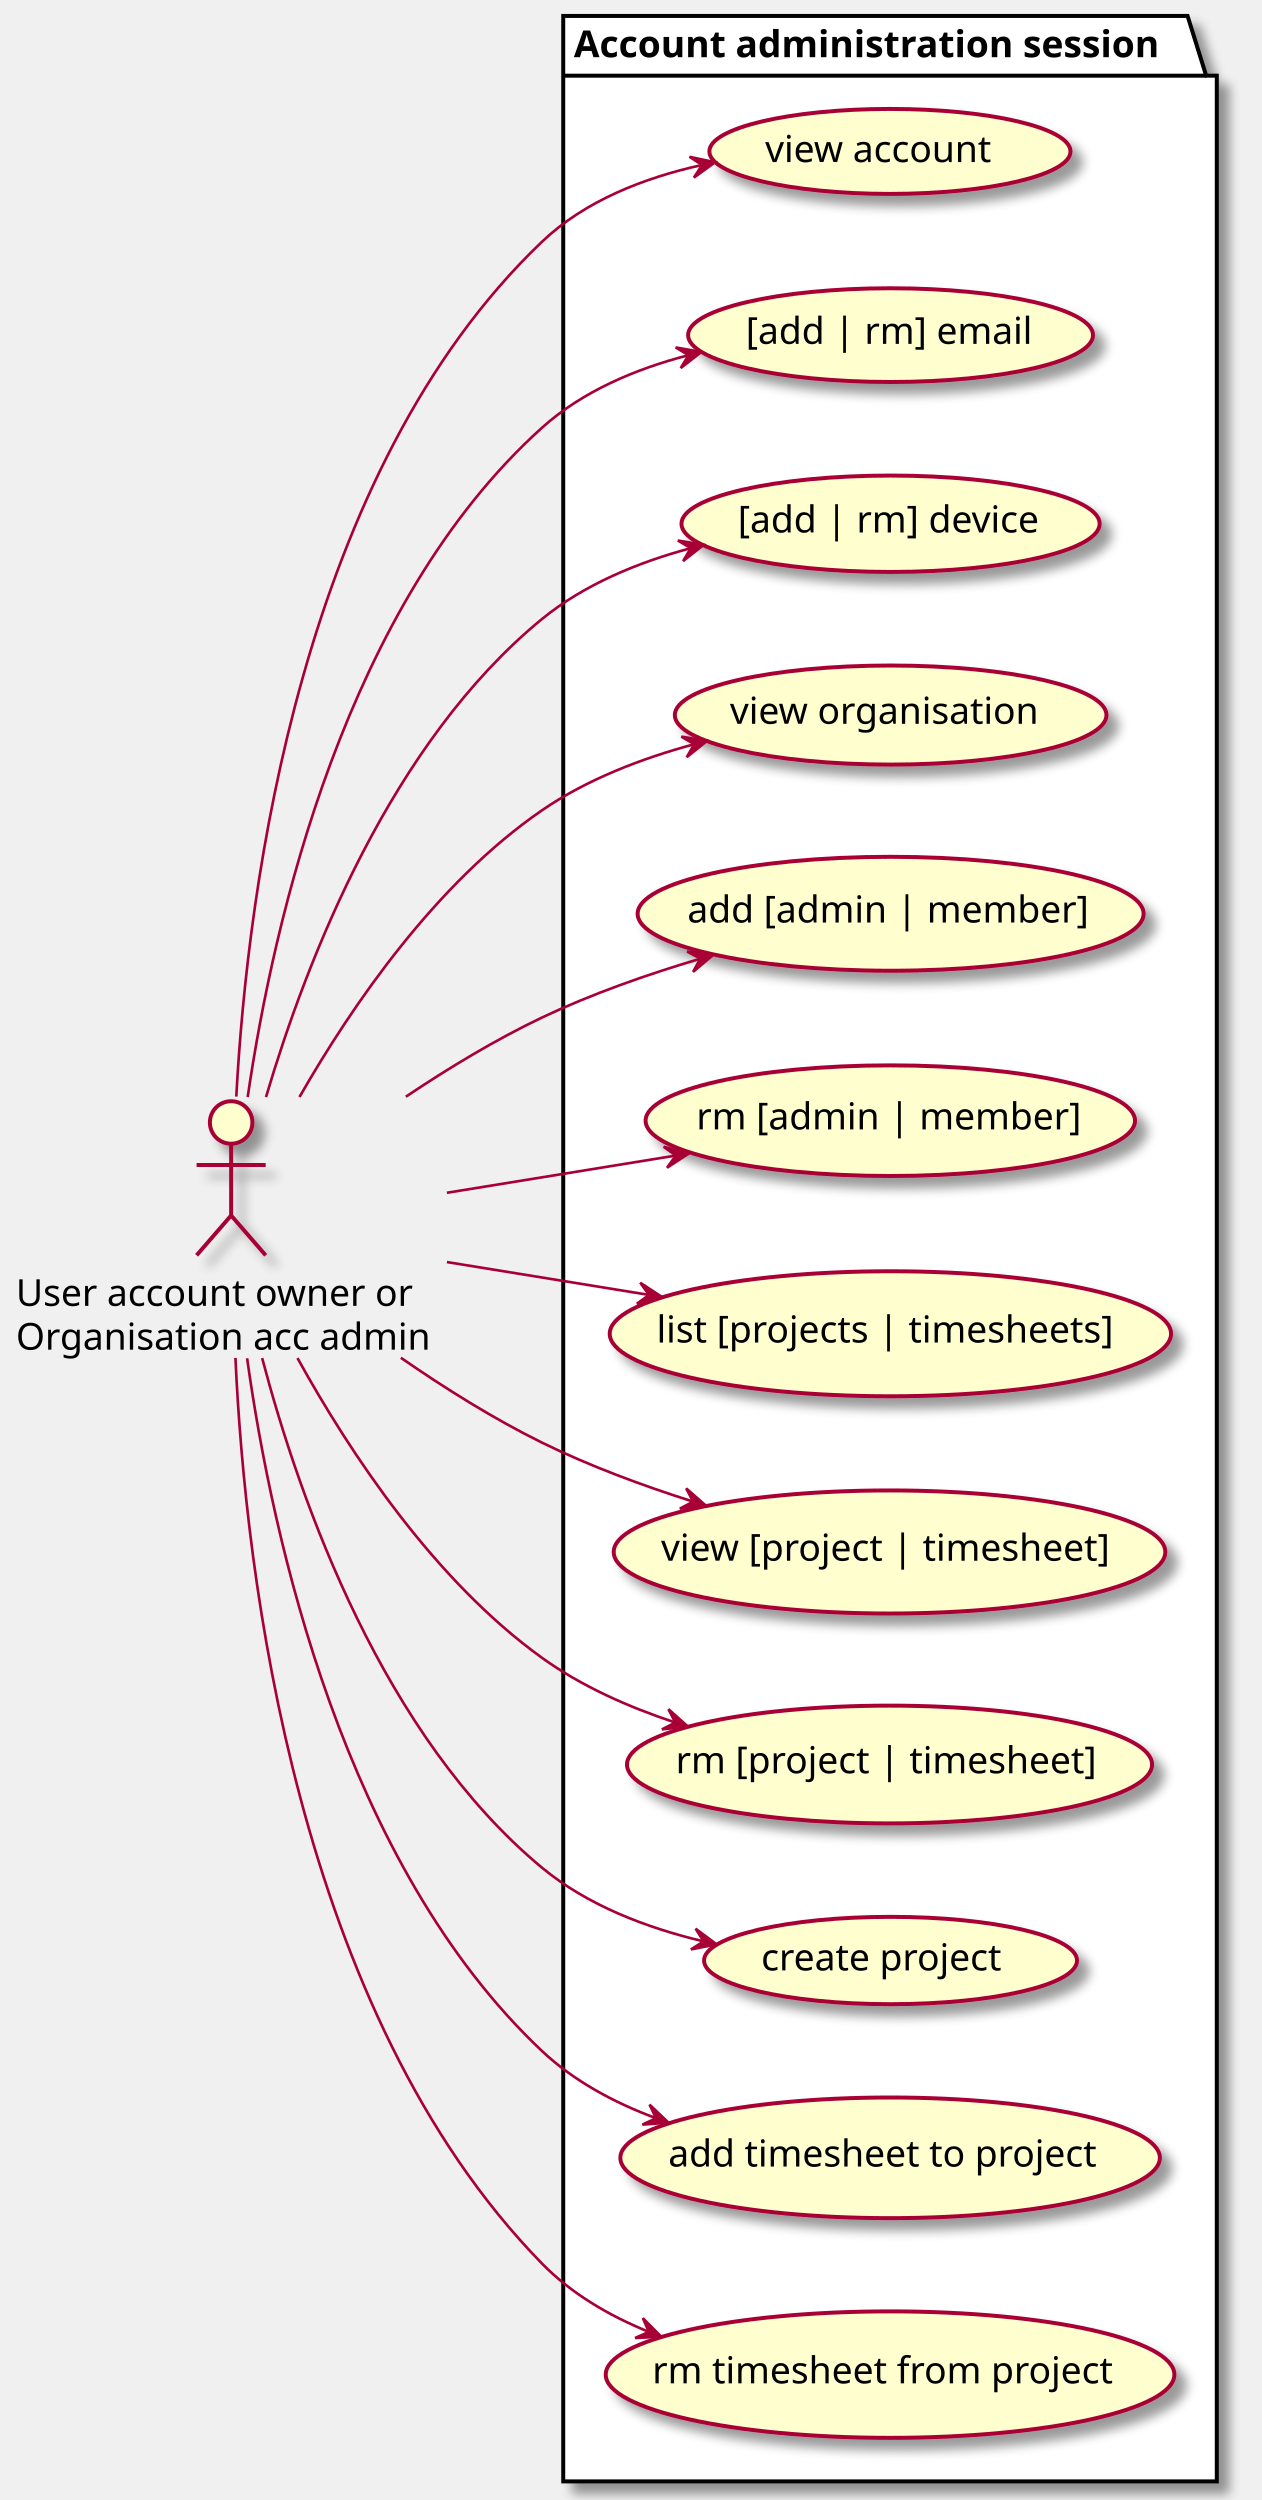
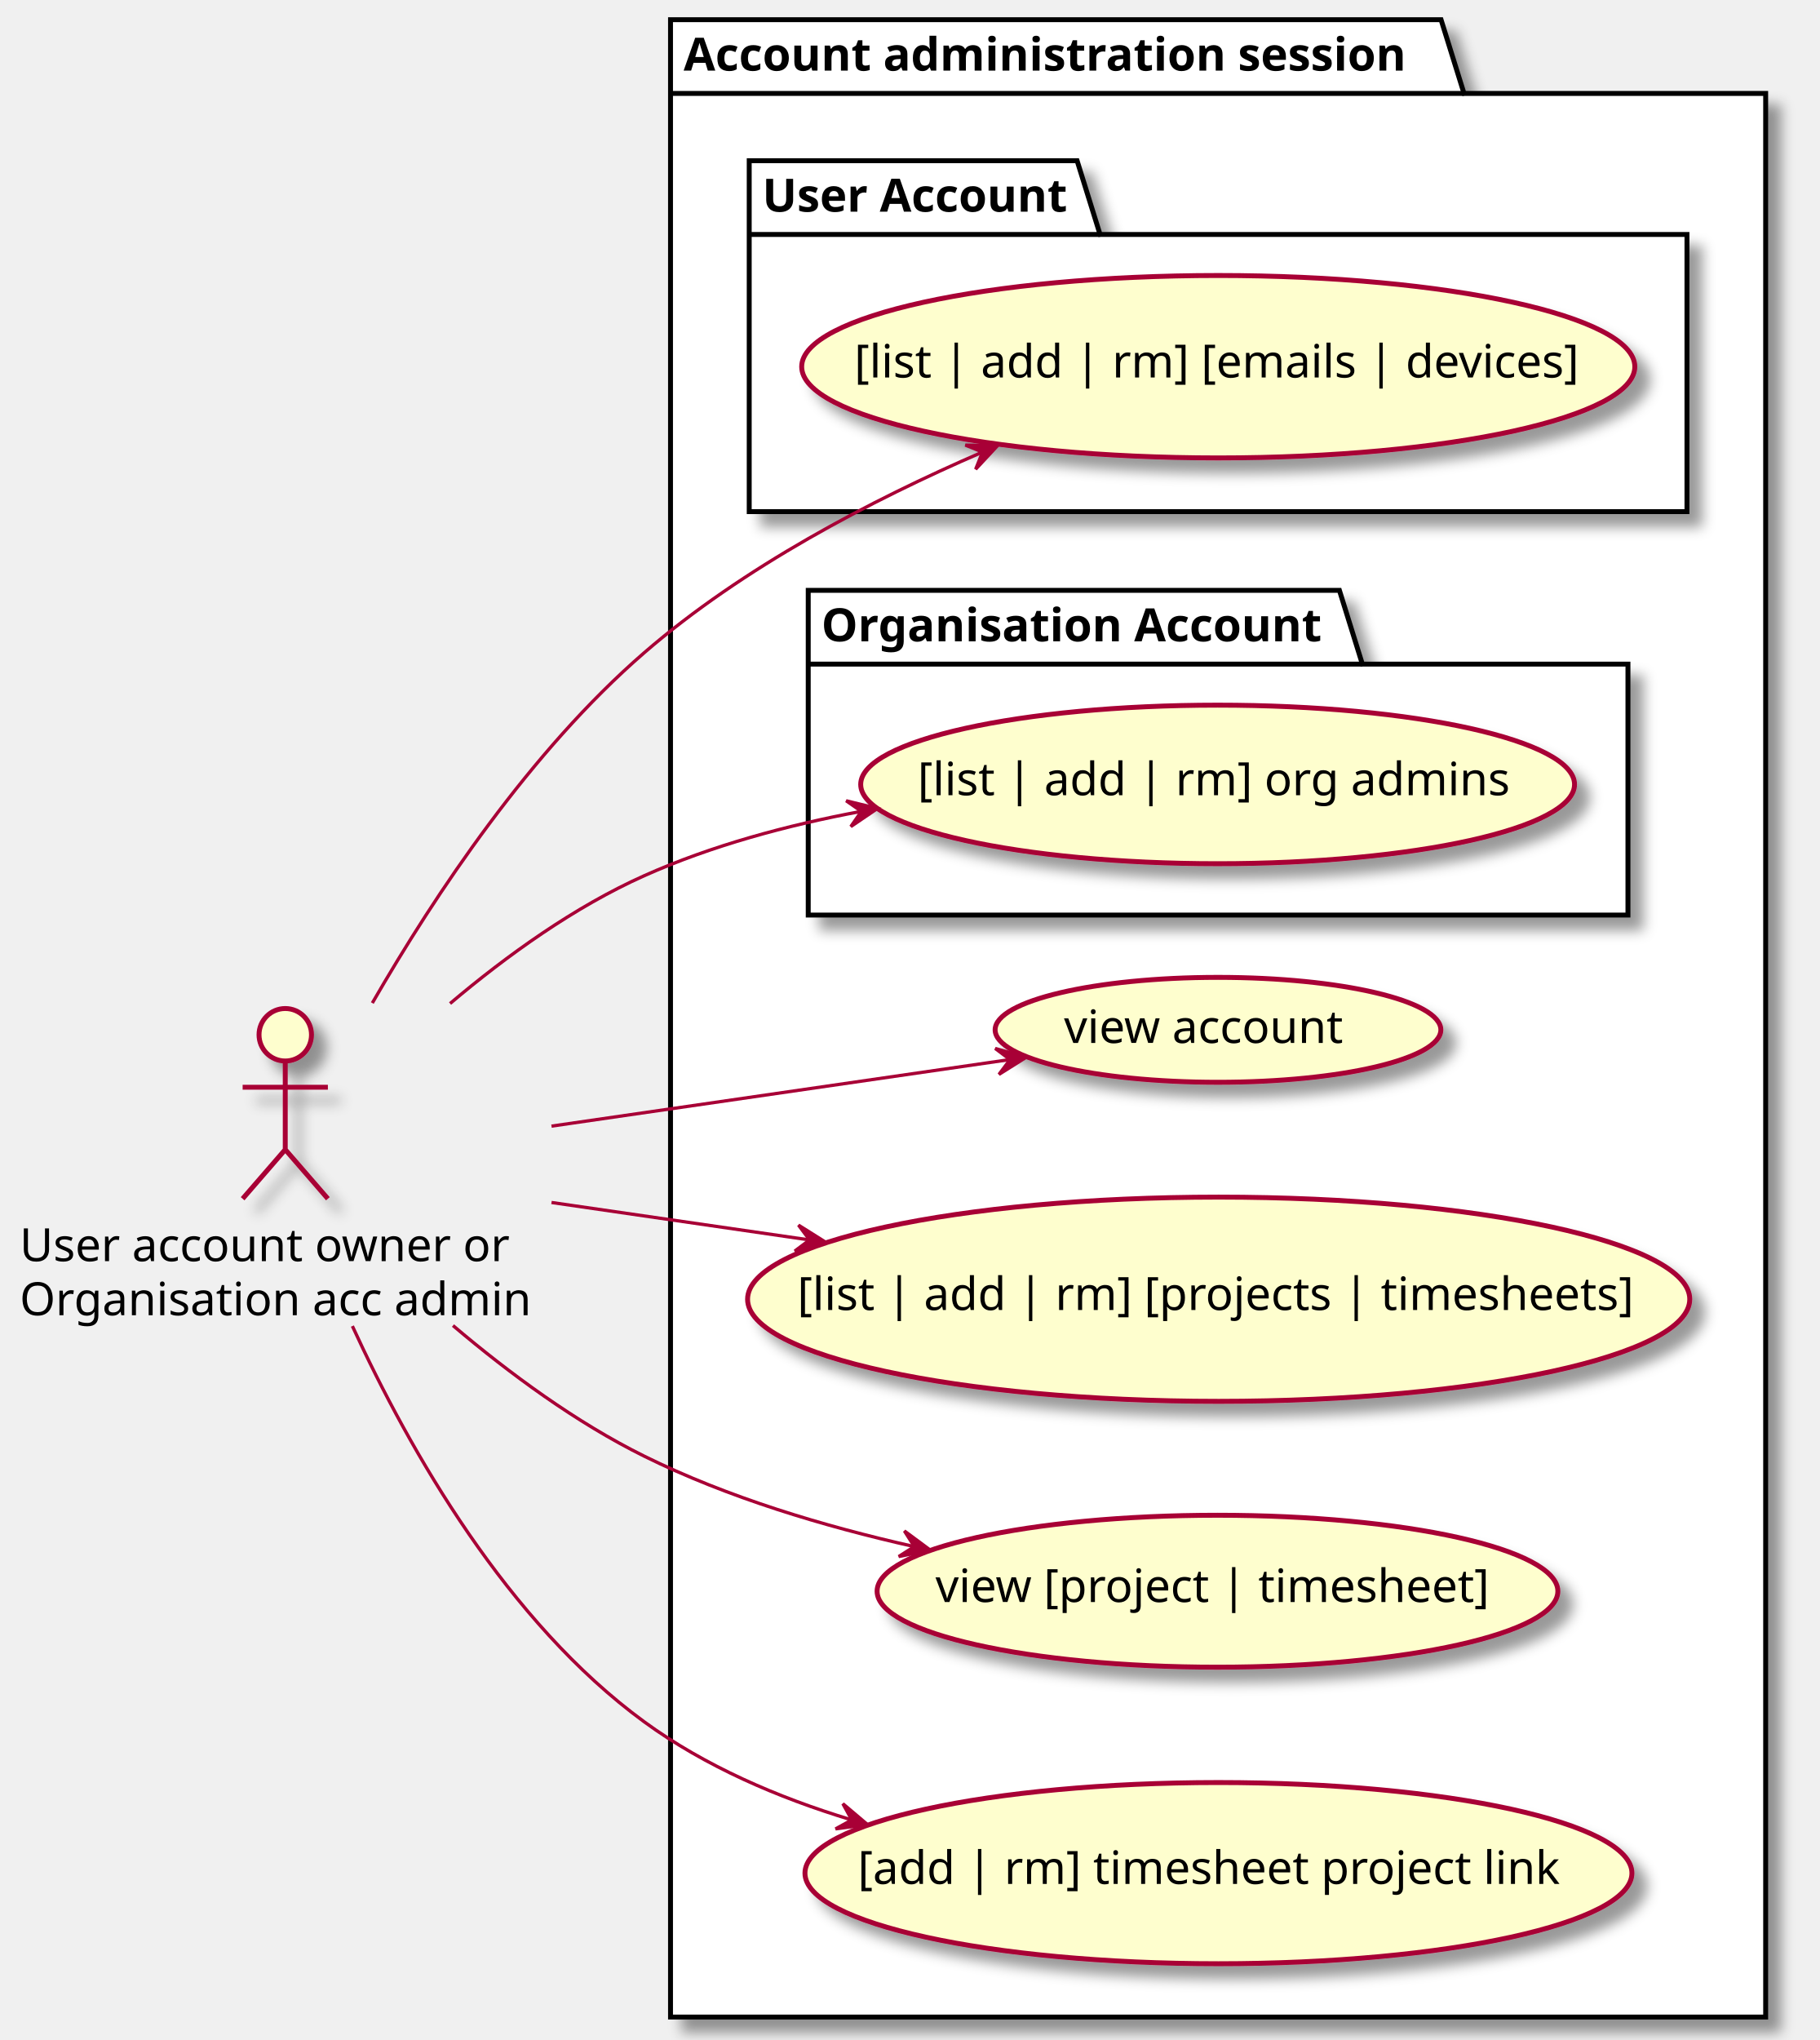
- <svg xmlns="http://www.w3.org/2000/svg" contentScriptType="application/ecmascript" contentStyleType="text/css" height="941px" preserveAspectRatio="none" style="width:475px;height:941px;background:#FFFFFF;" version="1.1" viewBox="0 0 475 941" width="475px" zoomAndPan="magnify">
+ <svg xmlns="http://www.w3.org/2000/svg" contentScriptType="application/ecmascript" contentStyleType="text/css" height="622px" preserveAspectRatio="none" style="width:555px;height:622px;background:#FFFFFF;" version="1.1" viewBox="0 0 555 622" width="555px" zoomAndPan="magnify">
  <defs>
-     <filter height="300%" id="f3bwi13pgm6pm" width="300%" x="-1" y="-1">
+     <filter height="300%" id="fc0yz2im1dqip" width="300%" x="-1" y="-1">
      <feGaussianBlur result="blurOut" stdDeviation="2.0" />
      <feColorMatrix in="blurOut" result="blurOut2" type="matrix" values="0 0 0 0 0 0 0 0 0 0 0 0 0 0 0 0 0 0 .4 0" />
      <feOffset dx="4.0" dy="4.0" in="blurOut2" result="blurOut3" />
      <feBlend in="SourceGraphic" in2="blurOut3" mode="normal" />
    </filter>
  </defs>
  <g>
-     <polygon fill="#FFFFFF" filter="url(#f3bwi13pgm6pm)" points="212,6,447,6,454,28.488,458,28.488,458,934,212,934,212,6" style="stroke:#000000;stroke-width:1.5;" />
-     <line style="stroke:#000000;stroke-width:1.5;" x1="212" x2="454" y1="28.488" y2="28.488" />
-     <text fill="#000000" font-family="sans-serif" font-size="14" font-weight="bold" lengthAdjust="spacing" textLength="229" x="216" y="21.535">Account administration session</text>
-     <ellipse cx="334.968" cy="56.994" fill="#FEFECE" filter="url(#f3bwi13pgm6pm)" rx="67.968" ry="15.994" style="stroke:#A80036;stroke-width:1.5;" />
-     <text fill="#000000" font-family="sans-serif" font-size="14" lengthAdjust="spacing" textLength="88" x="288.005" y="61.003">view account</text>
-     <ellipse cx="335.208" cy="126.142" fill="#FEFECE" filter="url(#f3bwi13pgm6pm)" rx="76.208" ry="17.642" style="stroke:#A80036;stroke-width:1.5;" />
-     <text fill="#000000" font-family="sans-serif" font-size="14" lengthAdjust="spacing" textLength="109" x="280.708" y="129.433">[add | rm] email</text>
-     <ellipse cx="335.206" cy="197.141" fill="#FEFECE" filter="url(#f3bwi13pgm6pm)" rx="78.706" ry="18.141" style="stroke:#A80036;stroke-width:1.5;" />
-     <text fill="#000000" font-family="sans-serif" font-size="14" lengthAdjust="spacing" textLength="115" x="277.706" y="200.432">[add | rm] device</text>
-     <ellipse cx="335.239" cy="269.148" fill="#FEFECE" filter="url(#f3bwi13pgm6pm)" rx="81.239" ry="18.648" style="stroke:#A80036;stroke-width:1.5;" />
-     <text fill="#000000" font-family="sans-serif" font-size="14" lengthAdjust="spacing" textLength="121" x="274.739" y="272.439">view organisation</text>
-     <ellipse cx="335.225" cy="343.945" fill="#FEFECE" filter="url(#f3bwi13pgm6pm)" rx="95.225" ry="21.445" style="stroke:#A80036;stroke-width:1.5;" />
-     <text fill="#000000" font-family="sans-serif" font-size="14" lengthAdjust="spacing" textLength="153" x="258.725" y="347.236">add [admin | member]</text>
-     <ellipse cx="335.108" cy="421.822" fill="#FEFECE" filter="url(#f3bwi13pgm6pm)" rx="92.108" ry="20.822" style="stroke:#A80036;stroke-width:1.5;" />
-     <text fill="#000000" font-family="sans-serif" font-size="14" lengthAdjust="spacing" textLength="146" x="262.108" y="425.113">rm [admin | member]</text>
-     <ellipse cx="335.141" cy="502.028" fill="#FEFECE" filter="url(#f3bwi13pgm6pm)" rx="105.641" ry="23.528" style="stroke:#A80036;stroke-width:1.5;" />
-     <text fill="#000000" font-family="sans-serif" font-size="14" lengthAdjust="spacing" textLength="176" x="247.141" y="505.319">list [projects | timesheets]</text>
-     <ellipse cx="334.812" cy="584.163" fill="#FEFECE" filter="url(#f3bwi13pgm6pm)" rx="103.812" ry="23.163" style="stroke:#A80036;stroke-width:1.5;" />
-     <text fill="#000000" font-family="sans-serif" font-size="14" lengthAdjust="spacing" textLength="172" x="248.812" y="587.453">view [project | timesheet]</text>
-     <ellipse cx="334.82" cy="664.164" fill="#FEFECE" filter="url(#f3bwi13pgm6pm)" rx="98.82" ry="22.164" style="stroke:#A80036;stroke-width:1.5;" />
-     <text fill="#000000" font-family="sans-serif" font-size="14" lengthAdjust="spacing" textLength="161" x="254.32" y="667.455">rm [project | timesheet]</text>
-     <ellipse cx="335.199" cy="737.94" fill="#FEFECE" filter="url(#f3bwi13pgm6pm)" rx="70.199" ry="16.44" style="stroke:#A80036;stroke-width:1.5;" />
-     <text fill="#000000" font-family="sans-serif" font-size="14" lengthAdjust="spacing" textLength="94" x="286.512" y="741.665">create project</text>
-     <ellipse cx="335.036" cy="812.207" fill="#FEFECE" filter="url(#f3bwi13pgm6pm)" rx="101.536" ry="22.707" style="stroke:#A80036;stroke-width:1.5;" />
-     <text fill="#000000" font-family="sans-serif" font-size="14" lengthAdjust="spacing" textLength="167" x="251.536" y="815.498">add timesheet to project</text>
-     <ellipse cx="335.016" cy="893.803" fill="#FEFECE" filter="url(#f3bwi13pgm6pm)" rx="107.016" ry="23.803" style="stroke:#A80036;stroke-width:1.5;" />
-     <text fill="#000000" font-family="sans-serif" font-size="14" lengthAdjust="spacing" textLength="179" x="245.516" y="897.094">rm timesheet from project</text>
-     <ellipse cx="87" cy="422.5" fill="#FEFECE" filter="url(#f3bwi13pgm6pm)" rx="8" ry="8" style="stroke:#A80036;stroke-width:1.5;" />
-     <path d="M87,430.5 L87,457.5 M74,438.5 L100,438.5 M87,457.5 L74,472.5 M87,457.5 L100,472.5 " fill="none" filter="url(#f3bwi13pgm6pm)" style="stroke:#A80036;stroke-width:1.5;" />
-     <text fill="#000000" font-family="sans-serif" font-size="14" lengthAdjust="spacing" textLength="155" x="6" y="491.535">User account owner or</text>
-     <text fill="#000000" font-family="sans-serif" font-size="14" lengthAdjust="spacing" textLength="162" x="6" y="508.023">Organisation acc admin</text>
-     <path d="M88.94,412.75 C93.2,333.39 113.42,177.4 204,91 C220.17,75.57 242.45,66.93 264,62.15 " fill="none" id="user-to-view account" style="stroke:#A80036;stroke-width:1.0;" />
-     <polygon fill="#A80036" points="269.17,61.08,259.539,59.02,264.277,62.11,261.187,66.848,269.17,61.08" style="stroke:#A80036;stroke-width:1.0;" />
-     <path d="M93.23,412.93 C103,346.16 130.23,227.42 204,161 C219.21,147.3 239.23,138.88 258.99,133.73 " fill="none" id="user-to-[add | rm] email" style="stroke:#A80036;stroke-width:1.0;" />
-     <polygon fill="#A80036" points="264,132.49,254.303,130.765,259.146,133.689,256.222,138.532,264,132.49" style="stroke:#A80036;stroke-width:1.0;" />
-     <path d="M100.12,412.95 C115.55,360.75 147.27,279.44 204,233 C219.87,220.01 240.1,211.69 259.84,206.37 " fill="none" id="user-to-[add | rm] device" style="stroke:#A80036;stroke-width:1.0;" />
-     <polygon fill="#A80036" points="264.85,205.08,255.138,203.443,260.007,206.323,257.127,211.192,264.85,205.08" style="stroke:#A80036;stroke-width:1.0;" />
-     <path d="M112.72,412.92 C132.77,377.91 164.21,332.36 204,305 C220.9,293.38 241.45,285.5 261.18,280.15 " fill="none" id="user-to-view organisation" style="stroke:#A80036;stroke-width:1.0;" />
-     <polygon fill="#A80036" points="266.17,278.85,256.449,277.267,261.334,280.12,258.481,285.004,266.17,278.85" style="stroke:#A80036;stroke-width:1.0;" />
-     <path d="M152.76,412.8 C168.92,401.97 186.62,391.28 204,383 C222.63,374.12 243.73,366.76 263.42,360.9 " fill="none" id="user-to-add [admin | member]" style="stroke:#A80036;stroke-width:1.0;" />
-     <polygon fill="#A80036" points="268.4,359.45,258.64,358.13,263.6,360.85,260.88,365.81,268.4,359.45" style="stroke:#A80036;stroke-width:1.0;" />
-     <path d="M168.21,448.96 C195.8,444.47 226.66,439.45 254.22,434.97 " fill="none" id="user-to-rm [admin | member]" style="stroke:#A80036;stroke-width:1.0;" />
-     <polygon fill="#A80036" points="259.32,434.14,249.795,431.634,254.385,434.941,251.077,439.53,259.32,434.14" style="stroke:#A80036;stroke-width:1.0;" />
-     <path d="M168.21,475.04 C192.53,479 219.39,483.36 244.29,487.41 " fill="none" id="user-to-list [projects | timesheets]" style="stroke:#A80036;stroke-width:1.0;" />
-     <polygon fill="#A80036" points="249.24,488.22,240.997,482.83,244.305,487.419,239.715,490.726,249.24,488.22" style="stroke:#A80036;stroke-width:1.0;" />
-     <path d="M150.88,511.06 C167.53,522.59 185.93,534.1 204,543 C221.81,551.77 241.91,559.19 260.88,565.21 " fill="none" id="user-to-view [project | timesheet]" style="stroke:#A80036;stroke-width:1.0;" />
-     <polygon fill="#A80036" points="265.68,566.71,258.276,560.215,260.906,565.223,255.898,567.854,265.68,566.71" style="stroke:#A80036;stroke-width:1.0;" />
-     <path d="M111.97,511.18 C131.92,547.28 163.57,594.9 204,624 C218.8,634.66 236.51,642.52 254.01,648.31 " fill="none" id="user-to-rm [project | timesheet]" style="stroke:#A80036;stroke-width:1.0;" />
-     <polygon fill="#A80036" points="258.94,649.89,251.595,643.328,254.18,648.36,249.148,650.945,258.94,649.89" style="stroke:#A80036;stroke-width:1.0;" />
-     <path d="M98.67,511.18 C113.14,566.01 144.32,653.48 204,703 C221.07,717.16 243.35,725.63 264.62,730.69 " fill="none" id="user-to-create project" style="stroke:#A80036;stroke-width:1.0;" />
-     <polygon fill="#A80036" points="269.72,731.84,261.818,725.961,264.842,730.742,260.061,733.765,269.72,731.84" style="stroke:#A80036;stroke-width:1.0;" />
-     <path d="M93.01,511.26 C102.55,579.39 129.55,701.86 204,772 C215.99,783.3 231.11,791.41 246.75,797.23 " fill="none" id="user-to-add timesheet to project" style="stroke:#A80036;stroke-width:1.0;" />
-     <polygon fill="#A80036" points="251.62,798.97,244.492,792.173,246.912,797.287,241.799,799.706,251.62,798.97" style="stroke:#A80036;stroke-width:1.0;" />
-     <path d="M88.62,511.13 C92.34,592.96 111.69,757.51 204,852 C215.02,863.28 229.08,871.53 243.87,877.57 " fill="none" id="user-to-rm timesheet from project" style="stroke:#A80036;stroke-width:1.0;" />
-     <polygon fill="#A80036" points="248.9,879.54,241.966,872.546,244.241,877.725,239.062,880,248.9,879.54" style="stroke:#A80036;stroke-width:1.0;" />
+     <polygon fill="#FFFFFF" filter="url(#fc0yz2im1dqip)" points="204.5,6,439.5,6,446.5,28.488,538.5,28.488,538.5,615,204.5,615,204.5,6" style="stroke:#000000;stroke-width:1.5;" />
+     <line style="stroke:#000000;stroke-width:1.5;" x1="204.5" x2="446.5" y1="28.488" y2="28.488" />
+     <text fill="#000000" font-family="sans-serif" font-size="14" font-weight="bold" lengthAdjust="spacing" textLength="229" x="208.5" y="21.535">Account administration session</text>
+     <polygon fill="#FFFFFF" filter="url(#fc0yz2im1dqip)" points="228.5,49,328.5,49,335.5,71.488,514.5,71.488,514.5,156,228.5,156,228.5,49" style="stroke:#000000;stroke-width:1.5;" />
+     <line style="stroke:#000000;stroke-width:1.5;" x1="228.5" x2="335.5" y1="71.488" y2="71.488" />
+     <text fill="#000000" font-family="sans-serif" font-size="14" font-weight="bold" lengthAdjust="spacing" textLength="94" x="232.5" y="64.535">User Account</text>
+     <polygon fill="#FFFFFF" filter="url(#fc0yz2im1dqip)" points="246.5,180,408.5,180,415.5,202.488,496.5,202.488,496.5,279,246.5,279,246.5,180" style="stroke:#000000;stroke-width:1.5;" />
+     <line style="stroke:#000000;stroke-width:1.5;" x1="246.5" x2="415.5" y1="202.488" y2="202.488" />
+     <text fill="#000000" font-family="sans-serif" font-size="14" font-weight="bold" lengthAdjust="spacing" textLength="156" x="250.5" y="195.535">Organisation Account</text>
+     <ellipse cx="371.468" cy="313.994" fill="#FEFECE" filter="url(#fc0yz2im1dqip)" rx="67.968" ry="15.994" style="stroke:#A80036;stroke-width:1.5;" />
+     <text fill="#000000" font-family="sans-serif" font-size="14" lengthAdjust="spacing" textLength="88" x="324.505" y="318.003">view account</text>
+     <ellipse cx="371.675" cy="396.135" fill="#FEFECE" filter="url(#fc0yz2im1dqip)" rx="143.675" ry="31.135" style="stroke:#A80036;stroke-width:1.5;" />
+     <text fill="#000000" font-family="sans-serif" font-size="14" lengthAdjust="spacing" textLength="257" x="243.175" y="399.426">[list | add | rm] [projects | timesheets]</text>
+     <ellipse cx="371.312" cy="485.163" fill="#FEFECE" filter="url(#fc0yz2im1dqip)" rx="103.812" ry="23.163" style="stroke:#A80036;stroke-width:1.5;" />
+     <text fill="#000000" font-family="sans-serif" font-size="14" lengthAdjust="spacing" textLength="172" x="285.312" y="488.454">view [project | timesheet]</text>
+     <ellipse cx="371.606" cy="571.121" fill="#FEFECE" filter="url(#fc0yz2im1dqip)" rx="126.106" ry="27.621" style="stroke:#A80036;stroke-width:1.5;" />
+     <text fill="#000000" font-family="sans-serif" font-size="14" lengthAdjust="spacing" textLength="220" x="261.606" y="574.412">[add | rm] timesheet project link</text>
+     <ellipse cx="371.549" cy="111.81" fill="#FEFECE" filter="url(#fc0yz2im1dqip)" rx="127.049" ry="27.81" style="stroke:#A80036;stroke-width:1.5;" />
+     <text fill="#000000" font-family="sans-serif" font-size="14" lengthAdjust="spacing" textLength="222" x="260.549" y="115.101">[list | add | rm] [emails | devices]</text>
+     <ellipse cx="371.356" cy="239.171" fill="#FEFECE" filter="url(#fc0yz2im1dqip)" rx="108.856" ry="24.171" style="stroke:#A80036;stroke-width:1.5;" />
+     <text fill="#000000" font-family="sans-serif" font-size="14" lengthAdjust="spacing" textLength="183" x="279.856" y="242.462">[list | add | rm] org admins</text>
+     <ellipse cx="87" cy="315.5" fill="#FEFECE" filter="url(#fc0yz2im1dqip)" rx="8" ry="8" style="stroke:#A80036;stroke-width:1.5;" />
+     <path d="M87,323.5 L87,350.5 M74,331.5 L100,331.5 M87,350.5 L74,365.5 M87,350.5 L100,365.5 " fill="none" filter="url(#fc0yz2im1dqip)" style="stroke:#A80036;stroke-width:1.5;" />
+     <text fill="#000000" font-family="sans-serif" font-size="14" lengthAdjust="spacing" textLength="155" x="6" y="384.535">User account owner or</text>
+     <text fill="#000000" font-family="sans-serif" font-size="14" lengthAdjust="spacing" textLength="162" x="6" y="401.023">Organisation acc admin</text>
+     <path d="M168.2,343.36 C212.56,336.92 266.87,329.04 308.04,323.06 " fill="none" id="user-to-view account" style="stroke:#A80036;stroke-width:1.0;" />
+     <polygon fill="#A80036" points="313,322.35,303.522,319.675,308.051,323.063,304.663,327.593,313,322.35" style="stroke:#A80036;stroke-width:1.0;" />
+     <path d="M113.55,305.83 C132.82,272.42 161.83,229.01 196.5,199 C226.56,172.98 265.77,152.5 299.35,137.96 " fill="none" id="user-to-[list | add | rm] [emails | devices]" style="stroke:#A80036;stroke-width:1.0;" />
+     <polygon fill="#A80036" points="304.26,135.86,294.412,135.714,299.661,137.823,297.553,143.072,304.26,135.86" style="stroke:#A80036;stroke-width:1.0;" />
+     <path d="M137.26,305.98 C154.67,291.26 175.24,276.5 196.5,267 C217.01,257.83 240.08,251.61 262.54,247.41 " fill="none" id="user-to-[list | add | rm] org admins" style="stroke:#A80036;stroke-width:1.0;" />
+     <polygon fill="#A80036" points="267.63,246.5,258.064,244.155,262.709,247.384,259.479,252.029,267.63,246.5" style="stroke:#A80036;stroke-width:1.0;" />
+     <path d="M168.2,366.64 C192.69,370.19 220.22,374.19 246.89,378.06 " fill="none" id="user-to-[list | add | rm] [projects | timesheets]" style="stroke:#A80036;stroke-width:1.0;" />
+     <polygon fill="#A80036" points="251.86,378.78,243.523,373.537,246.911,378.067,242.381,381.455,251.86,378.78" style="stroke:#A80036;stroke-width:1.0;" />
+     <path d="M138.15,404.16 C155.46,418.84 175.75,433.74 196.5,444 C221.9,456.56 251.33,465.38 278.66,471.52 " fill="none" id="user-to-view [project | timesheet]" style="stroke:#A80036;stroke-width:1.0;" />
+     <polygon fill="#A80036" points="283.74,472.64,275.822,466.783,278.859,471.555,274.087,474.592,283.74,472.64" style="stroke:#A80036;stroke-width:1.0;" />
+     <path d="M107.47,404.32 C125.12,442.75 154.79,494.55 196.5,525 C215.04,538.53 237.26,548.08 259.52,554.83 " fill="none" id="user-to-[add | rm] timesheet project link" style="stroke:#A80036;stroke-width:1.0;" />
+     <polygon fill="#A80036" points="264.58,556.31,257.06,549.95,259.78,554.91,254.82,557.63,264.58,556.31" style="stroke:#A80036;stroke-width:1.0;" />
  </g>
</svg>
